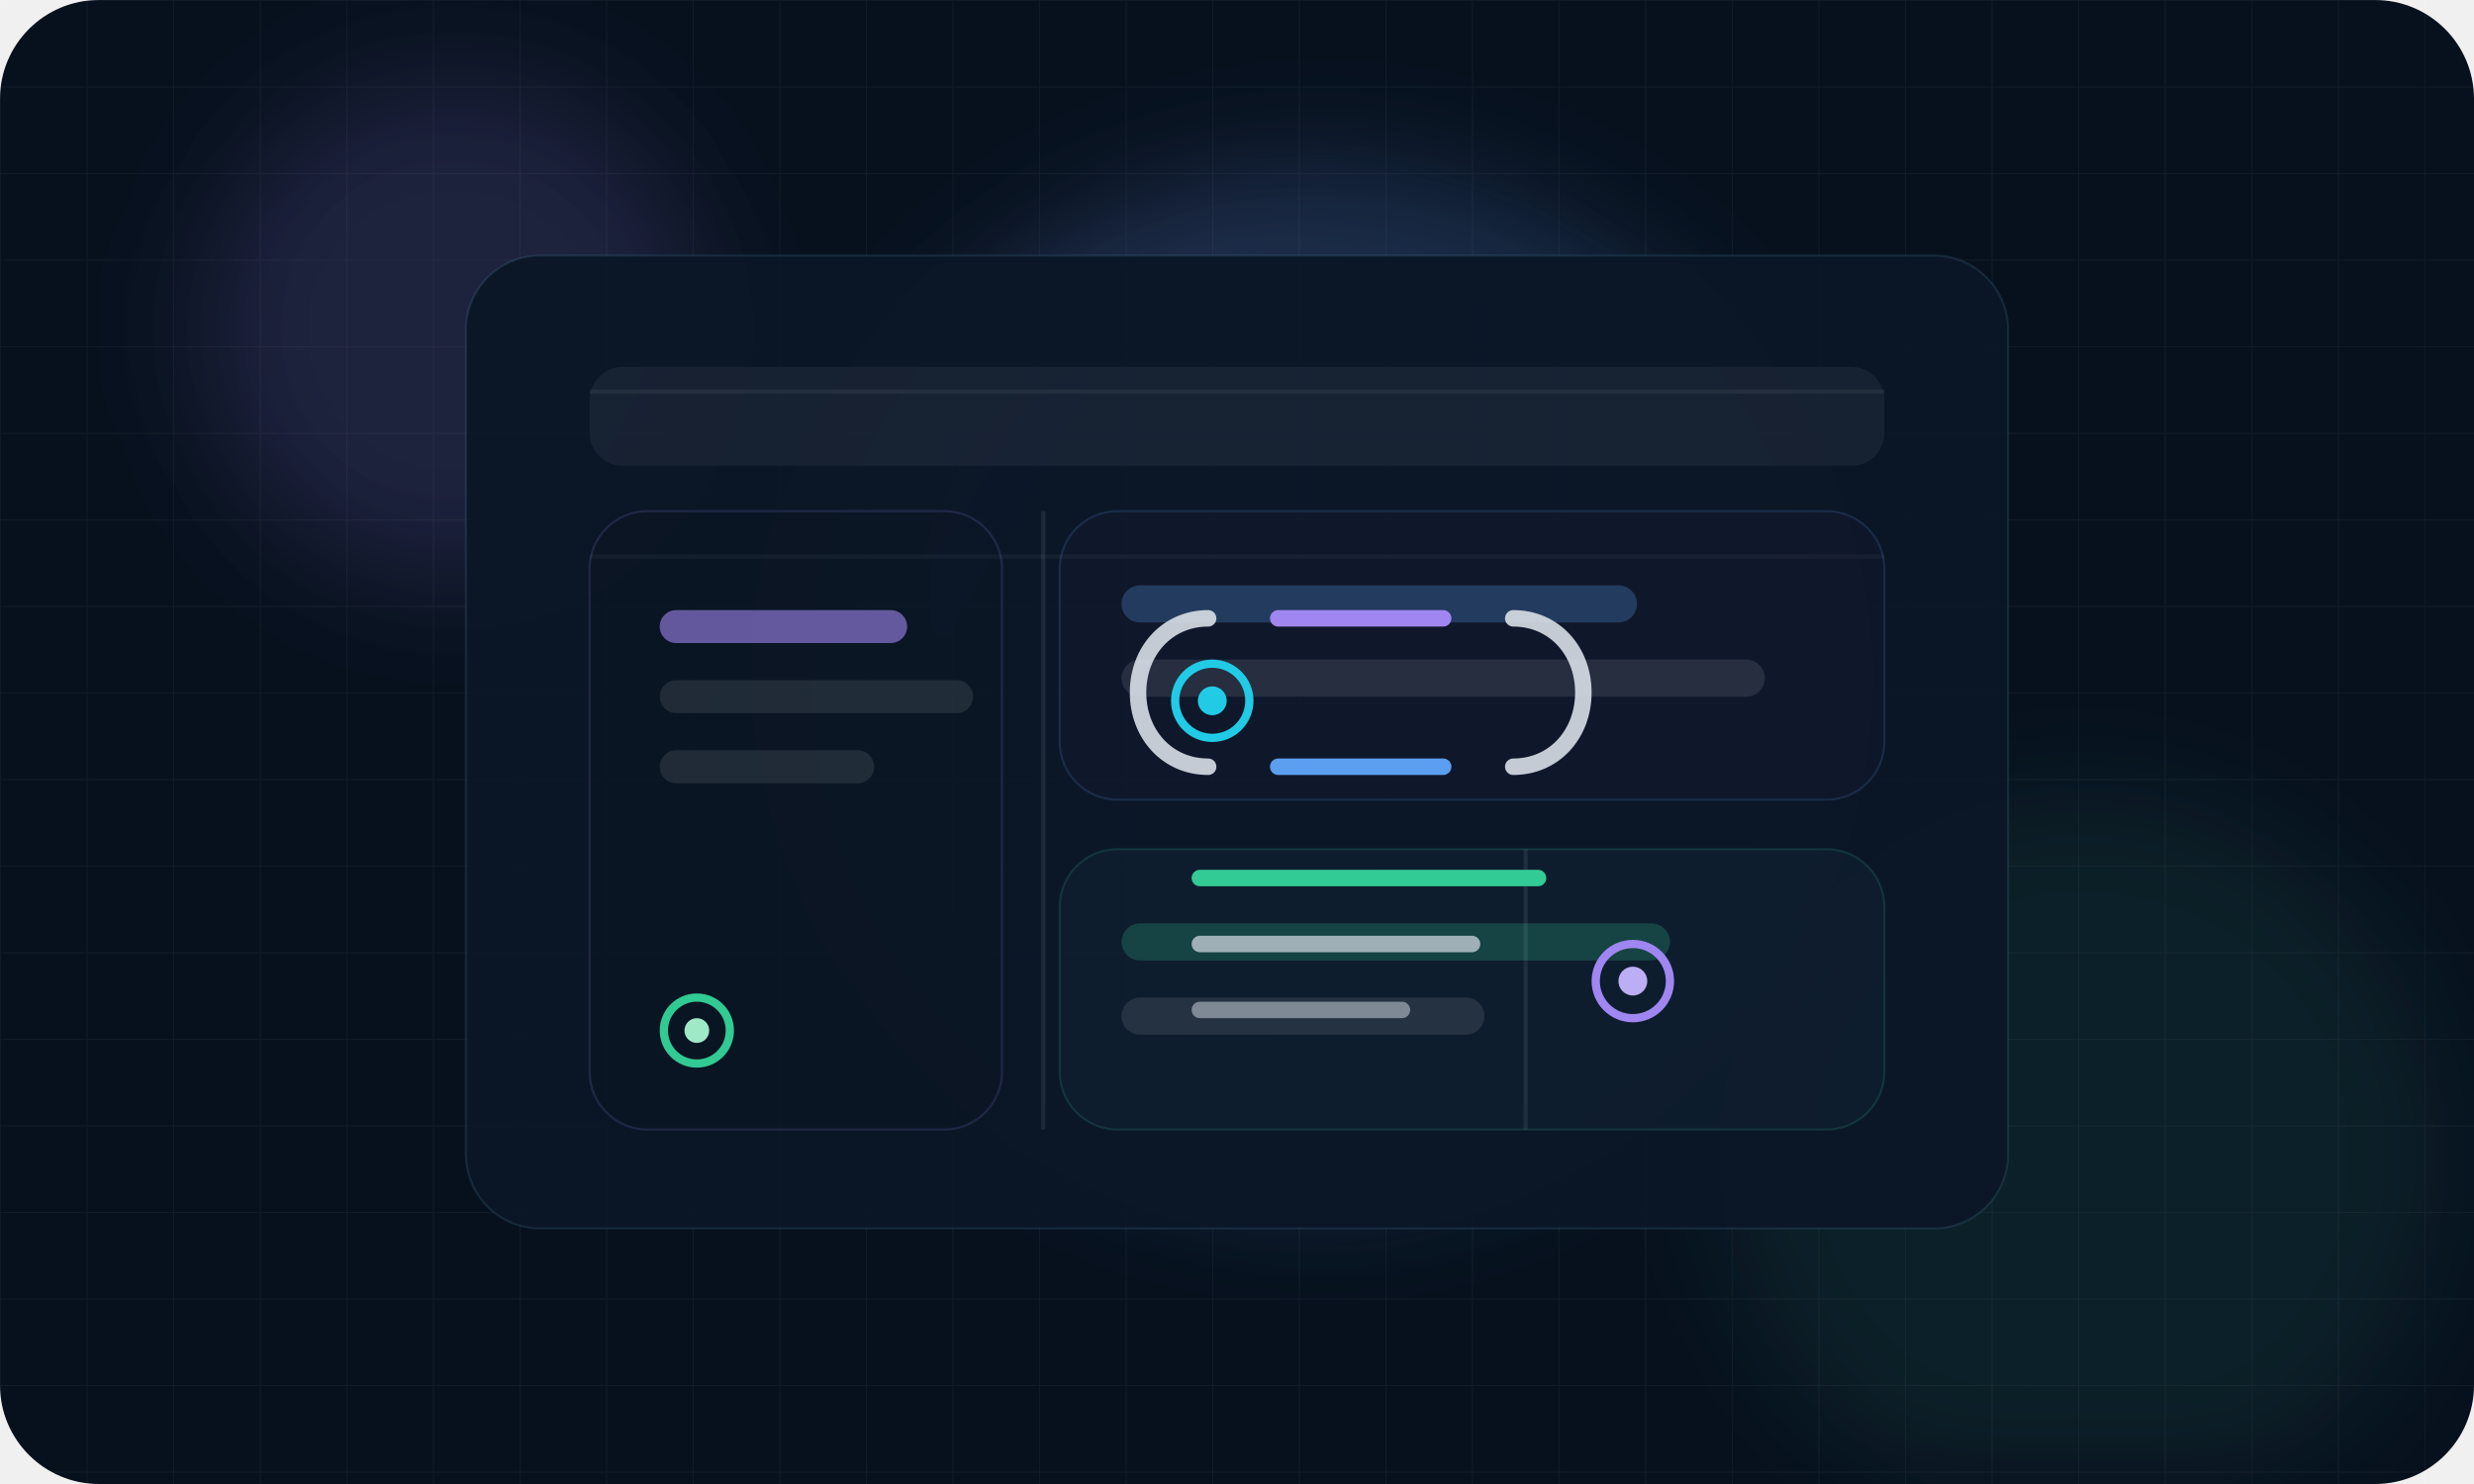
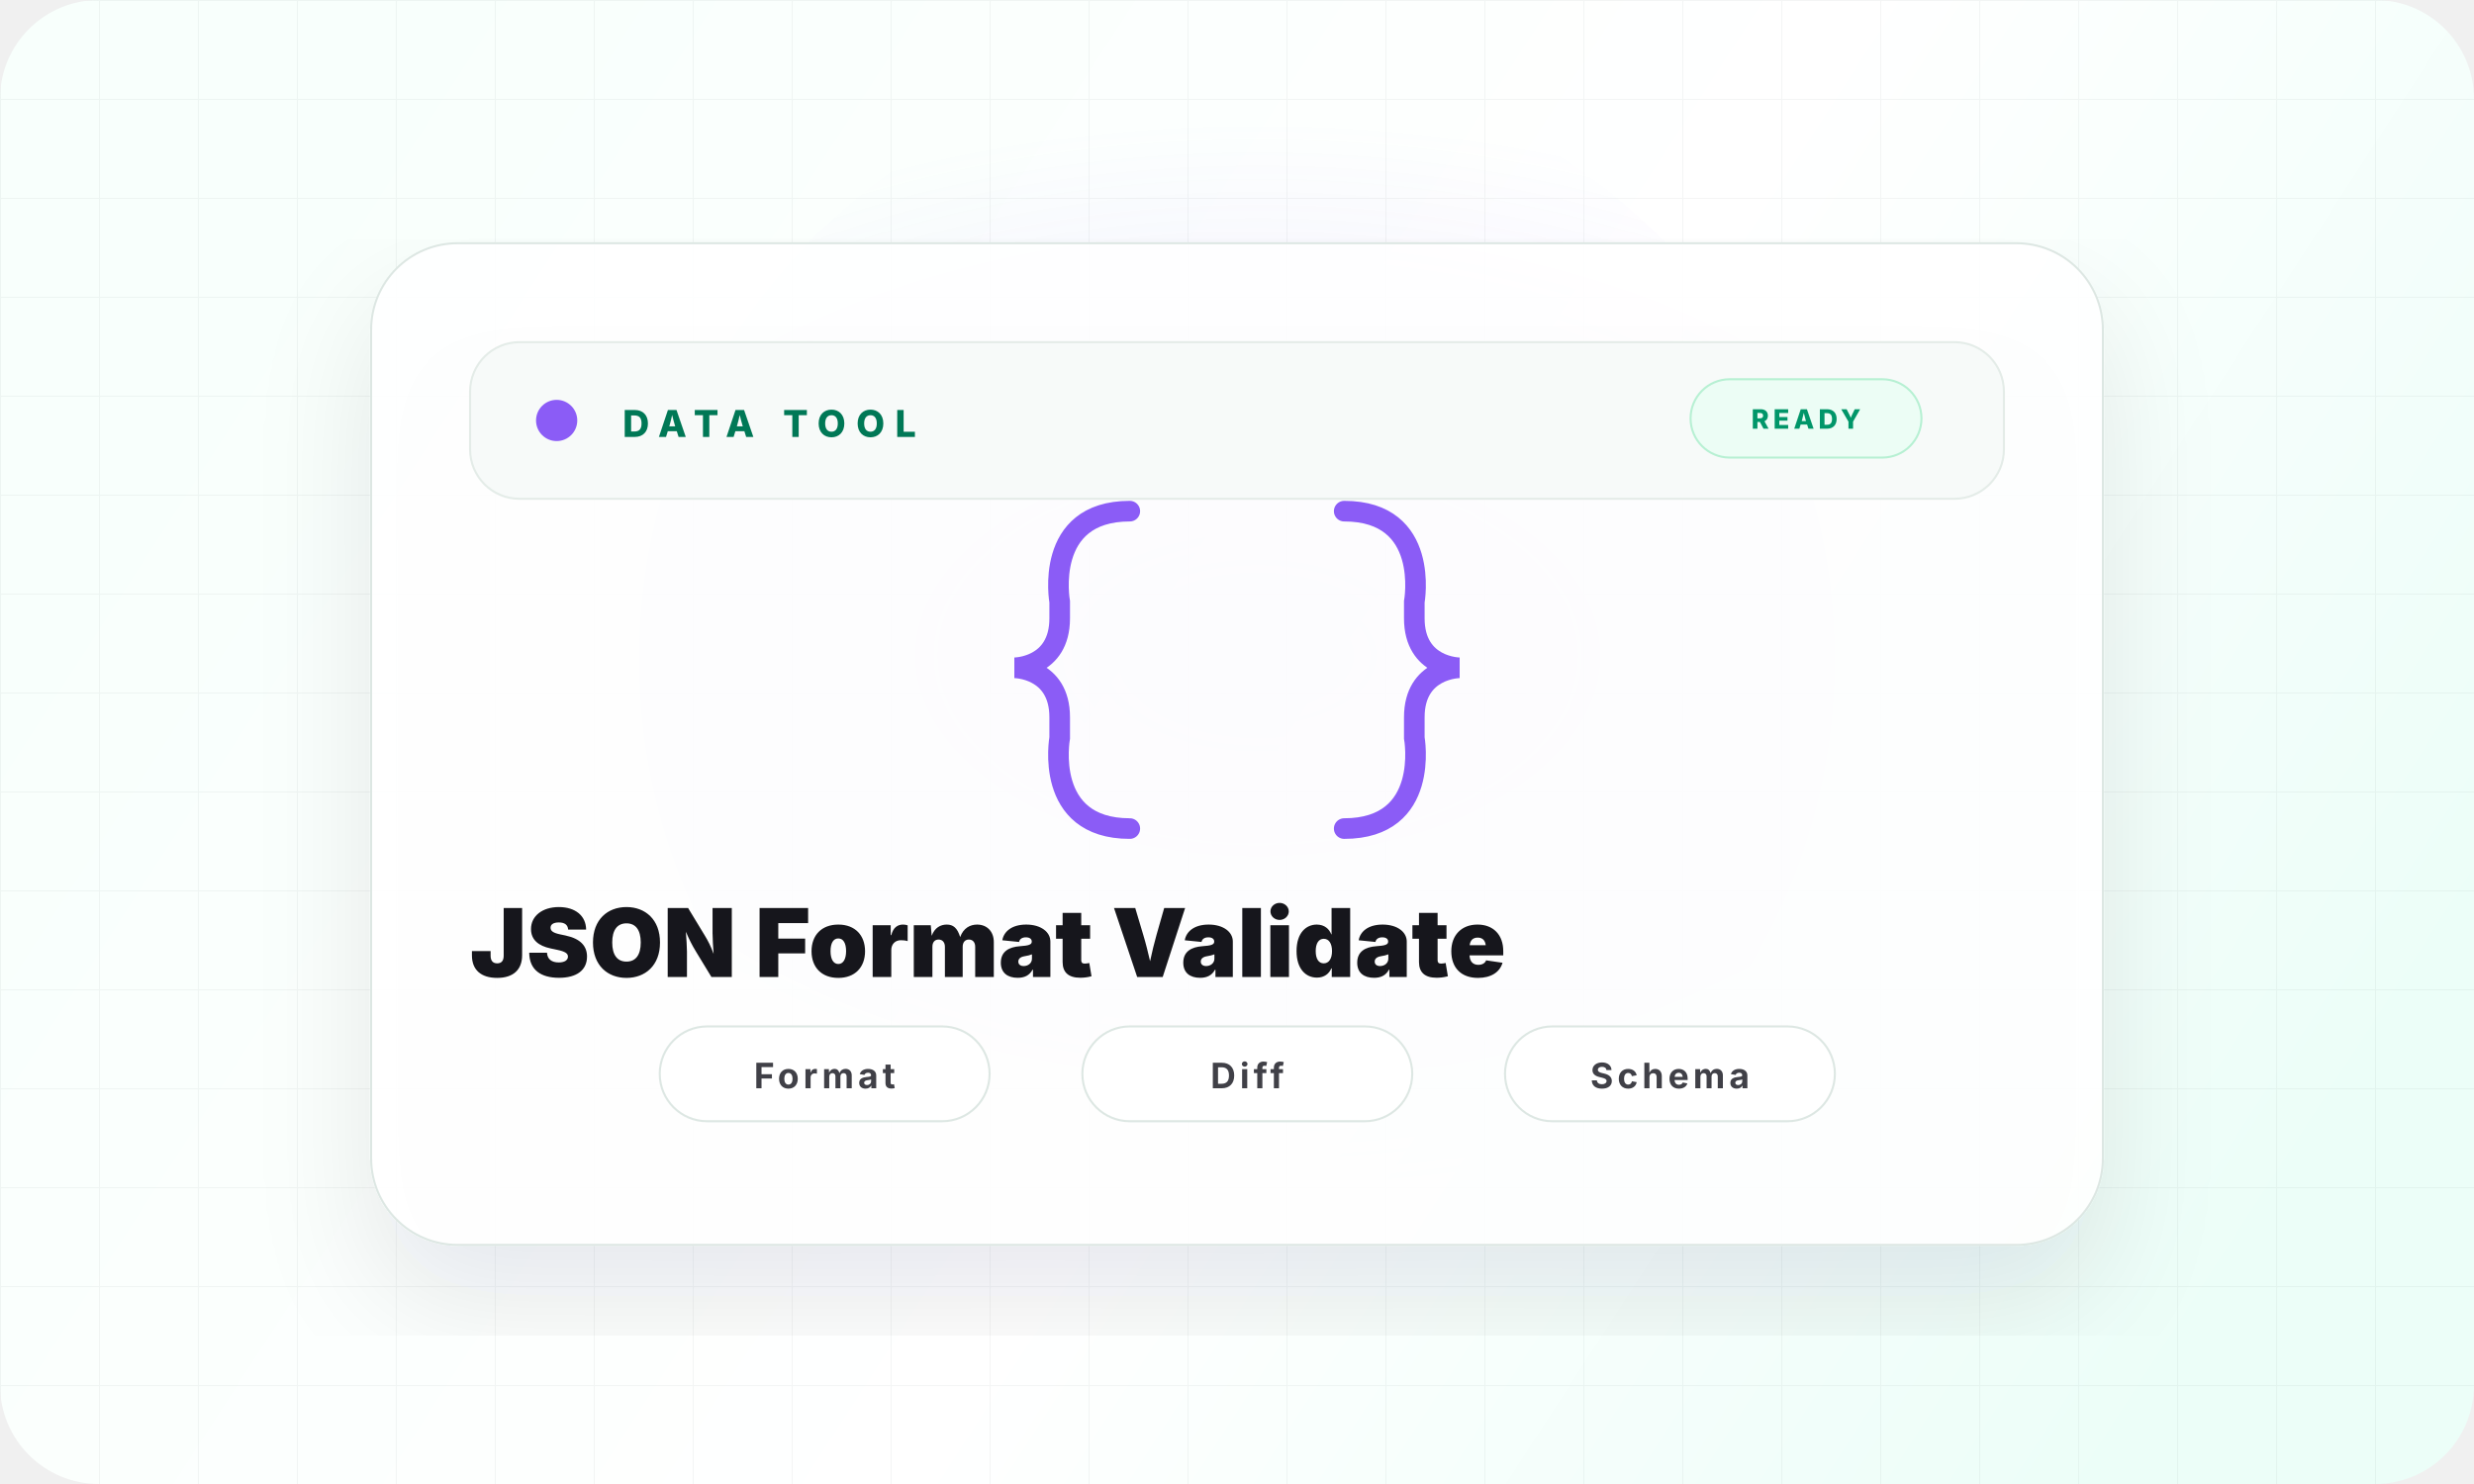
<svg xmlns="http://www.w3.org/2000/svg" width="1200" height="720" viewBox="0 0 1200 720" fill="none">
-   <rect width="1200" height="720" rx="48" fill="#07111E" />
  <defs>
-     <linearGradient id="g1" x1="160" y1="120" x2="1040" y2="620" gradientUnits="userSpaceOnUse">
-       <stop stop-color="#A78BFA" stop-opacity="0.24" />
-       <stop offset="0.55" stop-color="#60A5FA" stop-opacity="0.18" />
-       <stop offset="1" stop-color="#34D399" stop-opacity="0.10" />
+     <linearGradient id="bg" x1="150" y1="70" x2="1060" y2="660" gradientUnits="userSpaceOnUse">
+       <stop stop-color="#F8FFFC" />
+       <stop offset="0.55" stop-color="#FFFFFF" />
+       <stop offset="1" stop-color="#ECFEF8" />
    </linearGradient>
-     <filter id="blur" x="-20%" y="-20%" width="140%" height="140%">
-       <feGaussianBlur stdDeviation="26" />
+     <radialGradient id="halo" cx="0" cy="0" r="1" gradientUnits="userSpaceOnUse" gradientTransform="translate(610 318) rotate(90) scale(260 440)">
+       <stop stop-color="#8B5CF6" stop-opacity="0.16" />
+       <stop offset="1" stop-color="#8B5CF6" stop-opacity="0" />
+     </radialGradient>
+     <pattern id="grid" width="48" height="48" patternUnits="userSpaceOnUse">
+       <path d="M48 0H0V48" fill="none" stroke="#0F172A" stroke-opacity="0.045" stroke-width="1" />
+     </pattern>
+     <filter id="shadow" x="120" y="88" width="960" height="560" filterUnits="userSpaceOnUse" color-interpolation-filters="sRGB">
+       <feDropShadow dx="0" dy="28" stdDeviation="28" flood-color="#0F172A" flood-opacity="0.10" />
    </filter>
-     <pattern id="grid" width="42" height="42" patternUnits="userSpaceOnUse">
-       <path d="M 42 0 L 0 0 0 42" fill="none" stroke="#FFFFFF" stroke-opacity="0.04" stroke-width="1" />
-     </pattern>
  </defs>
-   <rect width="1200" height="720" fill="url(#grid)" />
-   <circle cx="220" cy="160" r="122" fill="#A78BFA" fill-opacity="0.14" filter="url(#blur)" />
-   <circle cx="1010" cy="560" r="176" fill="#34D399" fill-opacity="0.08" filter="url(#blur)" />
-   <circle cx="642" cy="332" r="250" fill="url(#g1)" filter="url(#blur)" />
-   <g opacity="0.95">
-     <rect x="226" y="124" width="748" height="472" rx="36" fill="#0B1626" stroke="#7DD3FC" stroke-opacity="0.12" />
-     <rect x="286" y="178" width="628" height="48" rx="16" fill="#E2E8F0" fill-opacity="0.06" />
-     <rect x="286" y="248" width="200" height="300" rx="28" fill="#0A1524" stroke="#A78BFA" stroke-opacity="0.16" />
-     <rect x="514" y="248" width="400" height="140" rx="28" fill="#0F172A" stroke="#60A5FA" stroke-opacity="0.16" />
-     <rect x="514" y="412" width="400" height="136" rx="28" fill="#0E1C2D" stroke="#34D399" stroke-opacity="0.16" />
-     <rect x="320" y="296" width="120" height="16" rx="8" fill="#A78BFA" fill-opacity="0.6" />
-     <rect x="320" y="330" width="152" height="16" rx="8" fill="#FFFFFF" fill-opacity="0.10" />
-     <rect x="320" y="364" width="104" height="16" rx="8" fill="#FFFFFF" fill-opacity="0.10" />
-     <rect x="544" y="284" width="250" height="18" rx="9" fill="#60A5FA" fill-opacity="0.26" />
-     <rect x="544" y="320" width="312" height="18" rx="9" fill="#FFFFFF" fill-opacity="0.10" />
-     <rect x="544" y="448" width="266" height="18" rx="9" fill="#34D399" fill-opacity="0.22" />
-     <rect x="544" y="484" width="176" height="18" rx="9" fill="#FFFFFF" fill-opacity="0.10" />
-     <path d="M286 190H914" stroke="#FFFFFF" stroke-opacity="0.06" stroke-width="2" />
-     <path d="M286 270H914" stroke="#FFFFFF" stroke-opacity="0.04" stroke-width="2" />
-     <path d="M506 248V548" stroke="#FFFFFF" stroke-opacity="0.08" stroke-width="2" />
-     <path d="M740 412V548" stroke="#FFFFFF" stroke-opacity="0.08" stroke-width="2" />
-     <path d="M586 300C566 300 552 316 552 336C552 356 566 372 586 372" stroke="#E2E8F0" stroke-opacity="0.9" stroke-width="8" stroke-linecap="round" />
-     <path d="M734 300C754 300 768 316 768 336C768 356 754 372 734 372" stroke="#E2E8F0" stroke-opacity="0.9" stroke-width="8" stroke-linecap="round" />
-     <path d="M620 300H700" stroke="#A78BFA" stroke-width="8" stroke-linecap="round" />
-     <path d="M620 372H700" stroke="#60A5FA" stroke-width="8" stroke-linecap="round" />
-     <path d="M582 426H746" stroke="#34D399" stroke-width="8" stroke-linecap="round" />
-     <path d="M582 458H714" stroke="#E2E8F0" stroke-opacity="0.7" stroke-width="8" stroke-linecap="round" />
-     <path d="M582 490H680" stroke="#E2E8F0" stroke-opacity="0.5" stroke-width="8" stroke-linecap="round" />
-     <circle cx="338" cy="500" r="16" stroke="#34D399" stroke-width="4" />
-     <circle cx="338" cy="500" r="6" fill="#A7F3D0" />
-     <circle cx="588" cy="340" r="18" stroke="#22D3EE" stroke-width="4" />
-     <circle cx="588" cy="340" r="7" fill="#22D3EE" />
-     <circle cx="792" cy="476" r="18" stroke="#A78BFA" stroke-width="4" />
-     <circle cx="792" cy="476" r="7" fill="#C4B5FD" />
+   <rect width="1200" height="720" rx="48" fill="url(#bg)" />
+   <rect width="1200" height="720" rx="48" fill="url(#grid)" />
+   <circle cx="600" cy="320" r="290" fill="url(#halo)" />
+   <g filter="url(#shadow)">
+     <rect x="180" y="118" width="840" height="486" rx="42" fill="#FFFFFF" fill-opacity="0.90" stroke="#DDE7E3" />
+     <rect x="228" y="166" width="744" height="76" rx="24" fill="#F7FAF9" stroke="#E4ECE8" />
+     <circle cx="270" cy="204" r="10" fill="#8B5CF6" />
+     <text x="302" y="212" font-family="Inter, ui-sans-serif, system-ui" font-size="18" font-weight="800" letter-spacing="5" fill="#047857">DATA TOOL</text>
+     <text x="228" y="474" font-family="Inter, ui-sans-serif, system-ui" font-size="46" font-weight="900" fill="#18181B">JSON Format Validate</text>
+     <rect x="820" y="184" width="112" height="38" rx="19" fill="#ECFDF5" stroke="#B7F0D3" />
+     <text x="876" y="208" text-anchor="middle" font-family="Inter, ui-sans-serif, system-ui" font-size="13" font-weight="800" letter-spacing="2" fill="#059669">READY</text>
+     <path d="M548 248C506 248 514 292 514 292V300C514 324 492 324 492 324C492 324 514 324 514 348V358C514 358 506 402 548 402" stroke="#8B5CF6" stroke-width="10" stroke-linecap="round" />
+     <path d="M652 248C694 248 686 292 686 292V300C686 324 708 324 708 324C708 324 686 324 686 348V358C686 358 694 402 652 402" stroke="#8B5CF6" stroke-width="10" stroke-linecap="round" />
+     <g>
+       <rect x="320" y="498" width="160" height="46" rx="23" fill="#FFFFFF" stroke="#DDE7E3" />
+       <text x="400" y="528" text-anchor="middle" font-family="Inter, ui-sans-serif, system-ui" font-size="17" font-weight="700" fill="#3F3F46" letter-spacing="2">Format</text>
+     </g>
+     <g>
+       <rect x="525" y="498" width="160" height="46" rx="23" fill="#FFFFFF" stroke="#DDE7E3" />
+       <text x="605" y="528" text-anchor="middle" font-family="Inter, ui-sans-serif, system-ui" font-size="17" font-weight="700" fill="#3F3F46" letter-spacing="2">Diff</text>
+     </g>
+     <g>
+       <rect x="730" y="498" width="160" height="46" rx="23" fill="#FFFFFF" stroke="#DDE7E3" />
+       <text x="810" y="528" text-anchor="middle" font-family="Inter, ui-sans-serif, system-ui" font-size="17" font-weight="700" fill="#3F3F46" letter-spacing="2">Schema</text>
+     </g>
  </g>
</svg>
